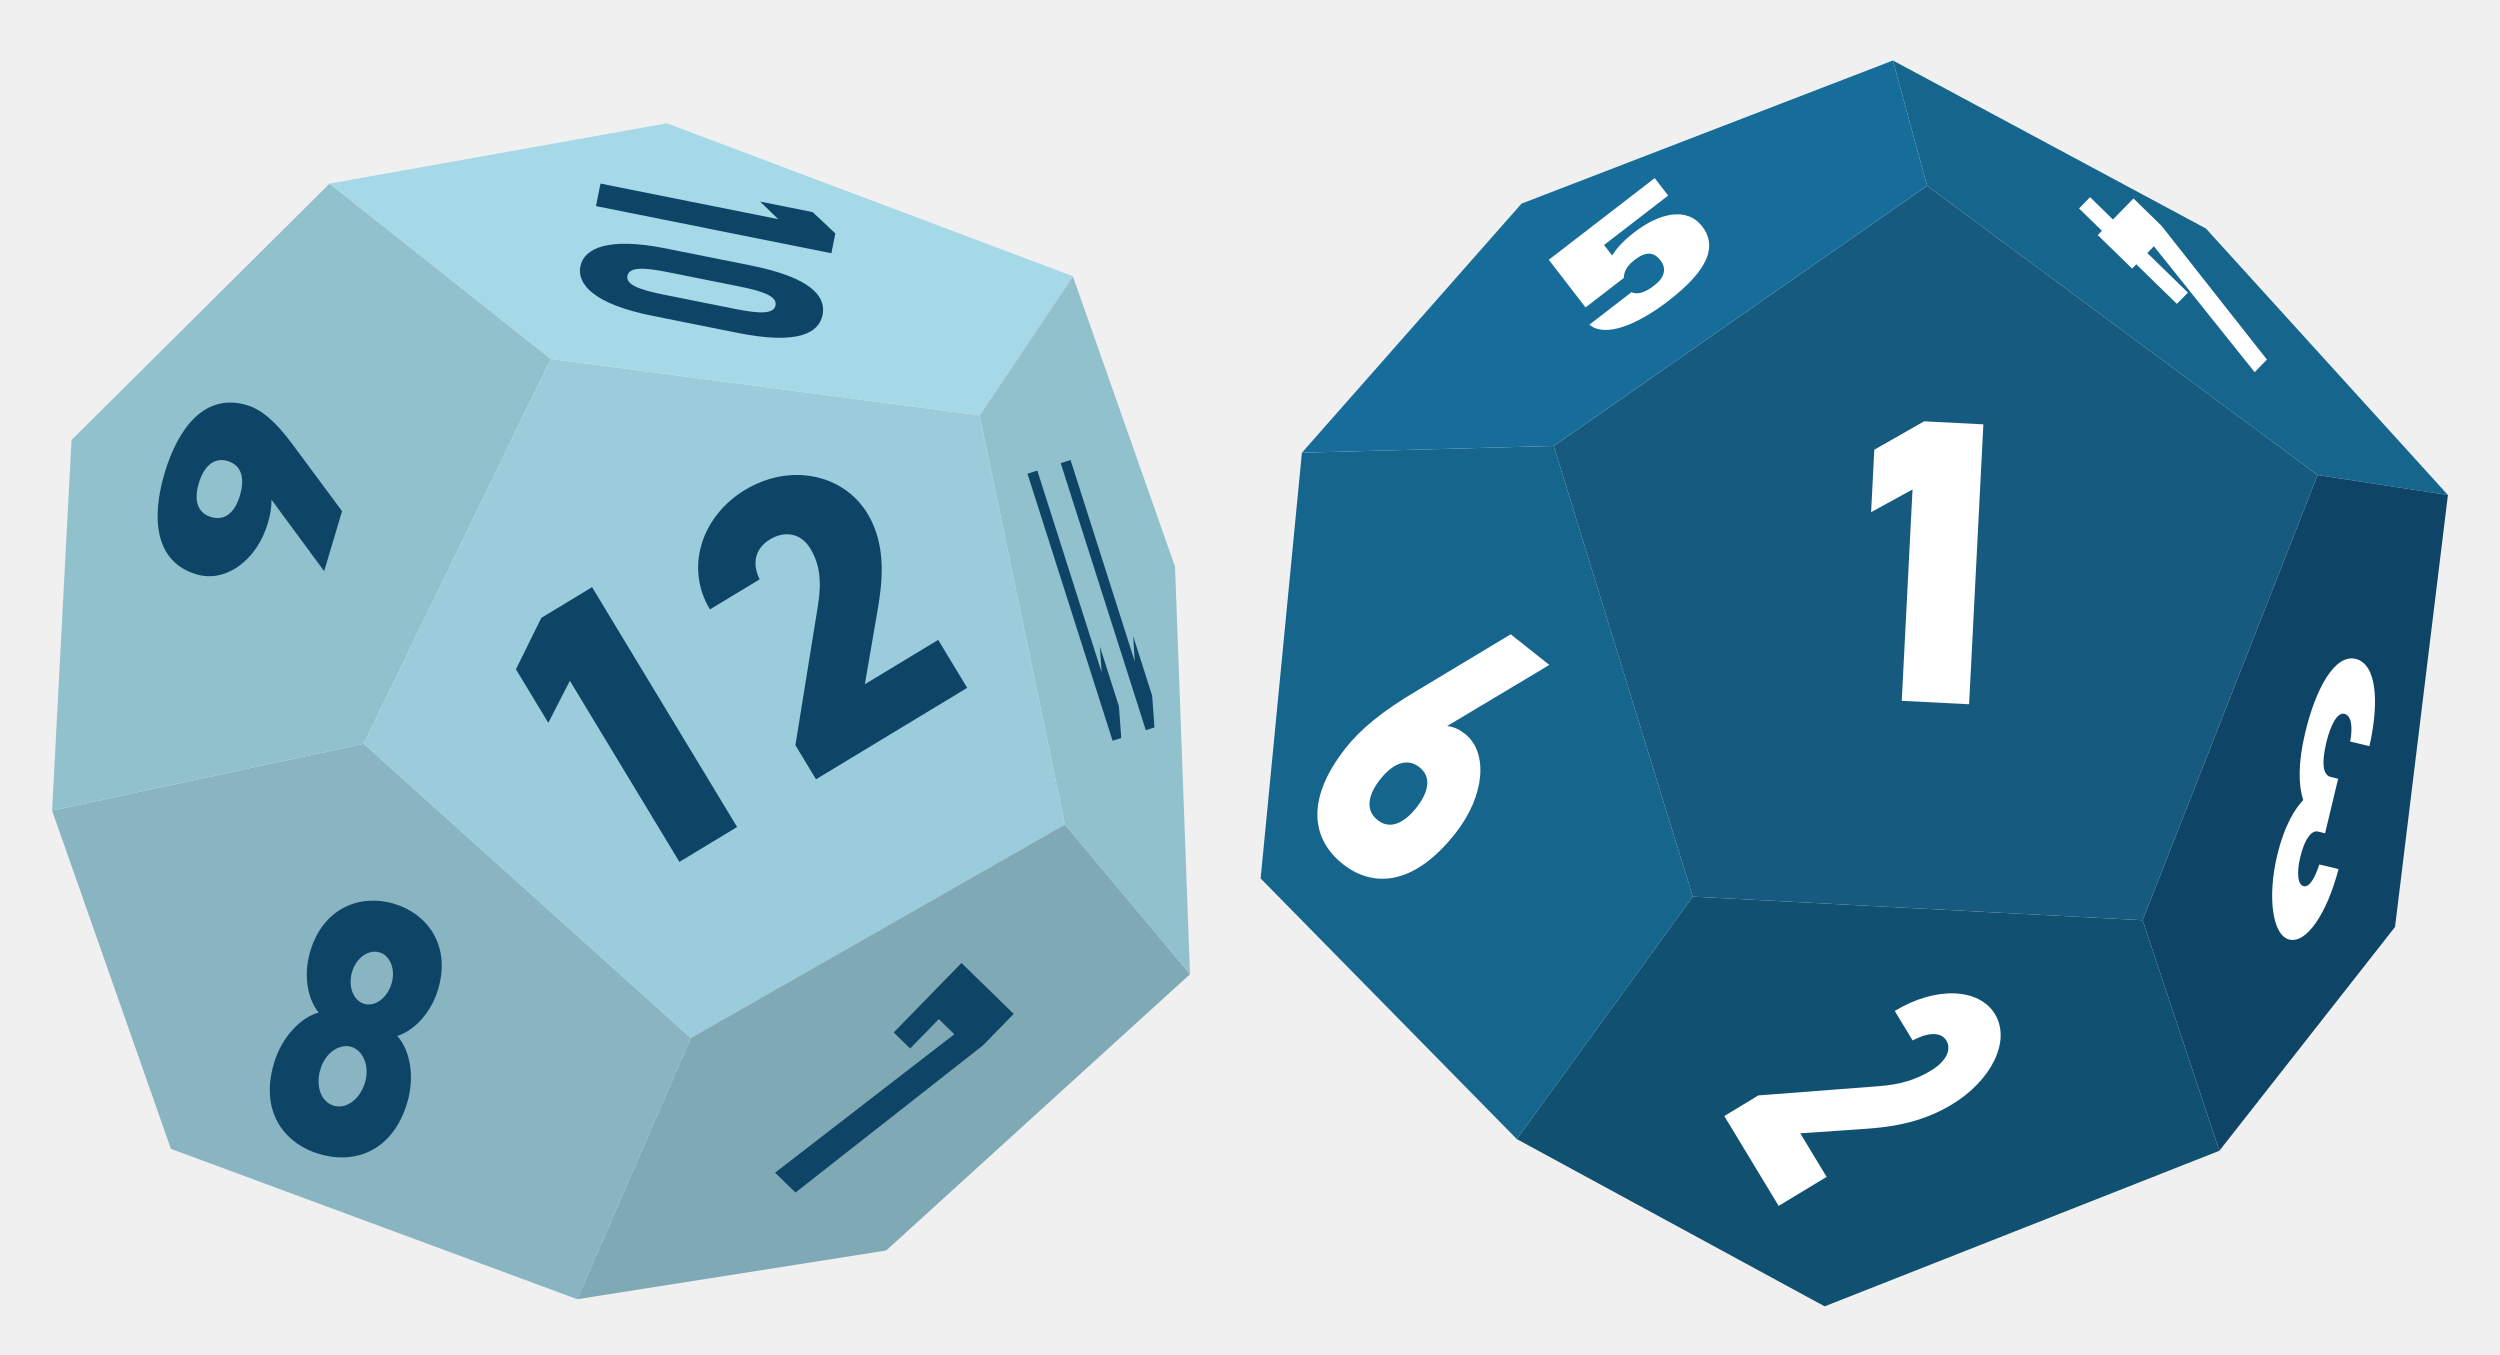
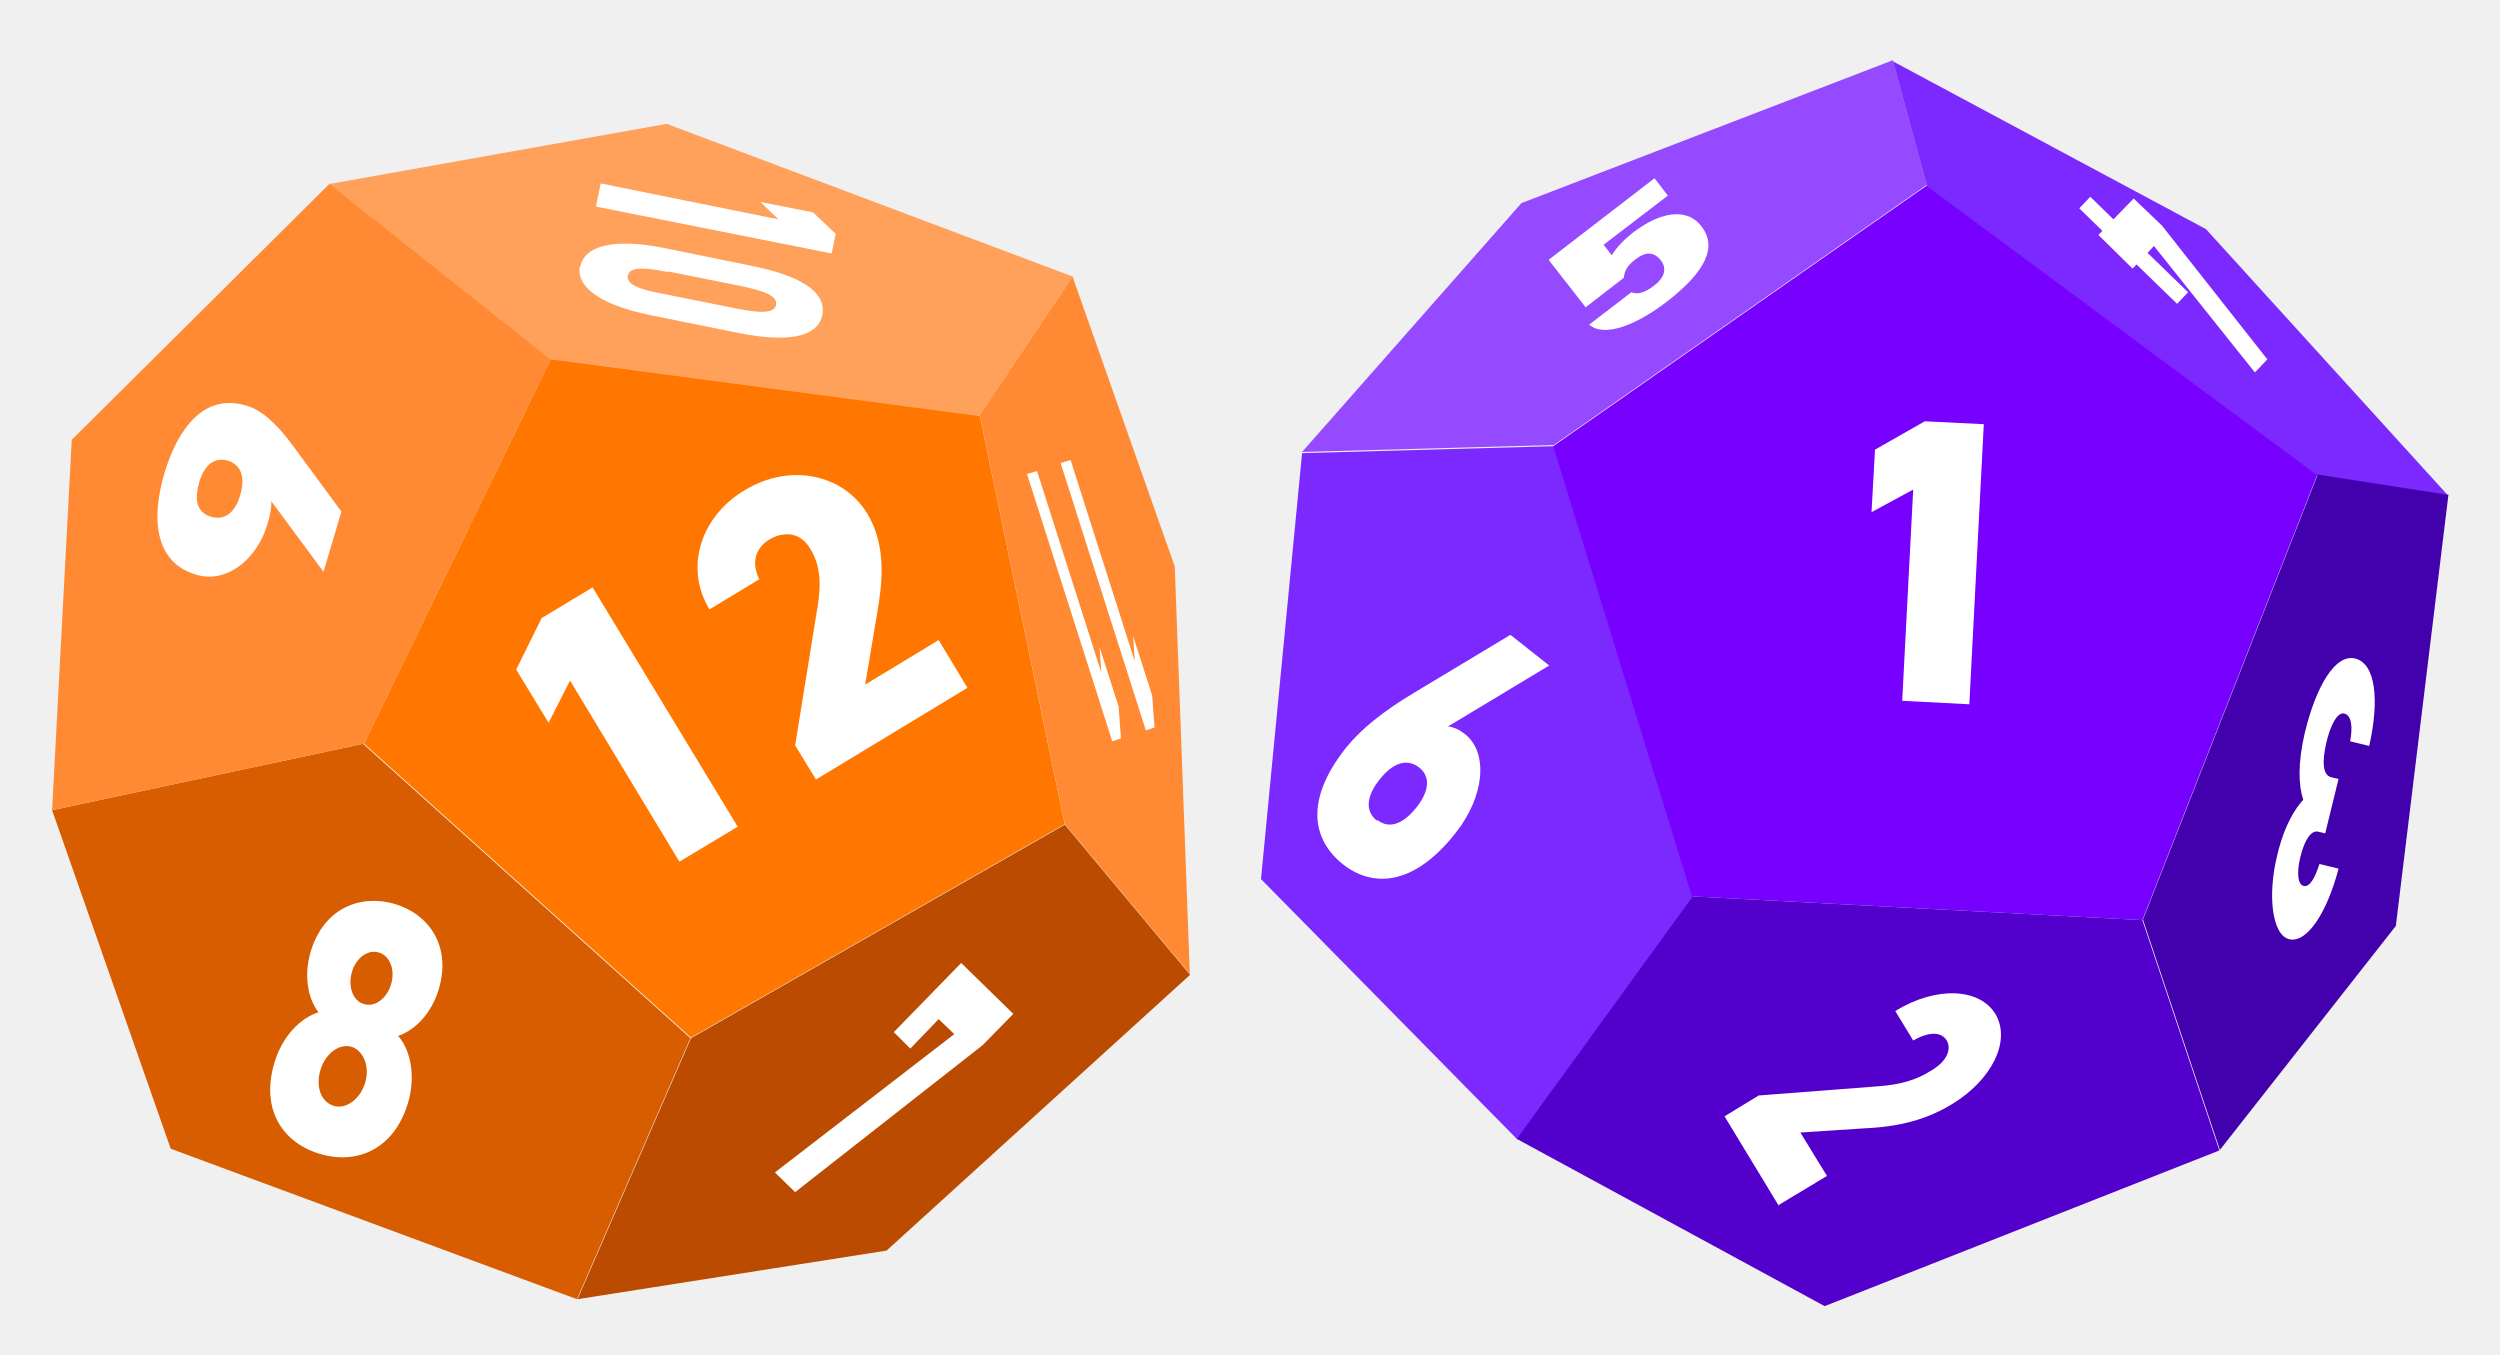
- <svg xmlns="http://www.w3.org/2000/svg" viewBox="0 0 432 234">
+ <svg xmlns="http://www.w3.org/2000/svg" version="1.1" viewBox="0 0 432 234">
  <defs>
    <style>
-       .uuid-ef322f3d-73ac-4865-abe4-a3cf64b25002 {
+       .cls-1 {
        fill: none;
      }

-       .uuid-20533e2d-4550-4b1e-9e3e-d437146473aa {
-         fill: #7faab5;
+       .cls-2 {
+         fill: #954aff;
      }

-       .uuid-2e19f17d-c126-4438-a0f3-a1a70965fe1b {
-         fill: #105172;
+       .cls-3 {
+         fill: #f70;
      }

-       .uuid-dabf4bb8-a73f-42cb-88b6-cf7f1ac6b626 {
-         fill: #15658d;
+       .cls-4 {
+         fill: #7c29ff;
      }

-       .uuid-a9c9cb06-7333-49cf-9026-c8a2cab04e8b {
-         fill: #176d9a;
+       .cls-5 {
+         fill: #d85c00;
      }

-       .uuid-7198fc0f-9814-460b-8eac-d02357ff20eb {
+       .cls-6 {
        fill: #fff;
      }

-       .uuid-92d50e74-69e2-4f92-aed8-8d71d08228b1 {
-         fill: #0e4567;
+       .cls-7 {
+         fill: #5400cc;
      }

-       .uuid-673f42e0-c966-40a0-a027-523d6a68eeb6 {
-         fill: #88b5c1;
+       .cls-8 {
+         fill: #70f;
      }

-       .uuid-97e8e88b-42a5-42a2-a91d-2ca1bed17f0b {
-         fill: #9accdc;
+       .cls-9 {
+         fill: #ba4b00;
      }

-       .uuid-55d2be72-c5a6-4b31-9e52-31d93473b6ec {
-         fill: #92c1ce;
+       .cls-10 {
+         fill: #ffa15a;
      }

-       .uuid-a1dca2f8-5e3b-42d0-b2e5-913f8f323e1e {
-         fill: #a5d9e8;
+       .cls-11 {
+         fill: #4300ad;
      }

-       .uuid-4e85485b-68dd-40a9-8835-7dcc2b45b72a {
-         fill: #165b7f;
+       .cls-12 {
+         fill: #ff8a33;
      }
    </style>
  </defs>
-   <g id="uuid-0bb8766f-8cc0-41f1-9a18-feb86673cad0" data-name="Layer_5">
-     <rect class="uuid-ef322f3d-73ac-4865-abe4-a3cf64b25002" width="432" height="234" />
-   </g>
-   <g id="uuid-87747feb-ac58-4f79-87a2-efb3bcee0b05" data-name="HOPE">
-     <g>
-       <path class="uuid-673f42e0-c966-40a0-a027-523d6a68eeb6" d="M62.853,128.521l-53.853,11.545,20.534,58.455,70.215,25.985,19.627-45.142-56.523-50.842Z" />
-       <path class="uuid-55d2be72-c5a6-4b31-9e52-31d93473b6ec" d="M12.356,76.039l-3.356,64.027,53.853-11.545,32.323-66.506-38.23-30.291L12.356,76.039M185.391,47.731l-16.13,24.036,14.748,70.71,21.62,25.878-2.581-70.438-17.658-50.186Z" />
-       <path class="uuid-97e8e88b-42a5-42a2-a91d-2ca1bed17f0b" d="M184.009,142.477l-14.748-70.71-74.085-9.752-32.323,66.506,56.523,50.842,64.633-36.886Z" />
-       <path class="uuid-20533e2d-4550-4b1e-9e3e-d437146473aa" d="M205.629,168.354l-21.62-25.878-64.633,36.886-19.627,45.142,53.386-8.418,52.494-47.732Z" />
-       <path class="uuid-a1dca2f8-5e3b-42d0-b2e5-913f8f323e1e" d="M169.261,71.767l16.13-24.036-70.16-26.424-58.285,10.417,38.23,30.291,74.085,9.752Z" />
+   <g>
+     <g id="Layer_1">
+       <g id="uuid-0bb8766f-8cc0-41f1-9a18-feb86673cad0">
+         <rect class="cls-1" width="432" height="234" />
+       </g>
+       <g id="uuid-87747feb-ac58-4f79-87a2-efb3bcee0b05">
+         <g>
+           <path class="cls-5" d="M62.9,128.5l-53.9,11.5,20.5,58.5,70.2,26,19.6-45.1-56.5-50.8h0Z" />
+           <path class="cls-12" d="M12.4,76l-3.4,64,53.9-11.5,32.3-66.5-38.2-30.3L12.4,76M185.4,47.7l-16.1,24,14.7,70.7,21.6,25.9-2.6-70.4-17.7-50.2h0Z" />
+           <path class="cls-3" d="M184,142.5l-14.7-70.7-74.1-9.8-32.3,66.5,56.5,50.8,64.6-36.9h0Z" />
+           <path class="cls-9" d="M205.6,168.4l-21.6-25.9-64.6,36.9-19.6,45.1,53.4-8.4,52.5-47.7h0Z" />
+           <path class="cls-10" d="M169.3,71.8l16.1-24-70.2-26.4-58.3,10.4,38.2,30.3,74.1,9.8Z" />
+         </g>
+       </g>
+       <g id="uuid-d96d9daa-6b50-4109-b78c-429fa51ca31b">
+         <g>
+           <path class="cls-6" d="M127.4,142.9l-10,6-18.9-31.3-3.7,7.3-5.6-9.2,4.4-8.9,8.8-5.3,25.1,41.4h0Z" />
+           <path class="cls-6" d="M167.1,118.9l-26.1,15.8-3.6-5.9,3.9-24.1c.7-4.4.3-7.3-1.3-9.9-1.7-2.9-4.6-3-7-1.6-2.5,1.5-3.2,4-1.8,6.9l-8.6,5.2c-4.4-7.2-1.5-16.1,6.1-20.6,7.9-4.8,17.1-2.7,21.2,4.1,3.4,5.7,2.5,12.3,1.7,17l-2.1,12.5,12.7-7.7,5,8.3h0Z" />
+         </g>
+         <path class="cls-6" d="M154.4,178.4l11.7-12,9,8.8-5.3,5.4-32.4,25.4-3.5-3.4,31-23.9-2.7-2.6-4.9,5.1-2.8-2.8h0Z" />
+         <g>
+           <path class="cls-6" d="M183.3,80l1.7-.5,11.1,34.8-.3-4.4,3.3,10.3.4,5.5-1.5.5-14.7-46.1h0Z" />
+           <path class="cls-6" d="M177.5,81.9l1.7-.5,11.1,34.8-.3-4.4,3.3,10.3.4,5.5-1.5.5-14.7-46.1Z" />
+         </g>
+         <path class="cls-6" d="M55.1,175c-2-2.5-2.6-6.6-1.4-10.6,2.3-7.6,8.7-9.9,14.5-8.2,5.8,1.7,9.9,7.2,7.6,14.8-1.2,4-4,7-7,8,2.1,2.4,3.1,6.8,1.7,11.6-2.4,8-8.8,10.7-15.2,8.8-6.4-1.9-10.3-7.6-7.9-15.7,1.4-4.8,4.7-7.9,7.7-8.8h0ZM57.7,191.1c2.1.6,4.5-1.1,5.4-4,.9-3.1-.5-5.6-2.3-6.2-1.9-.6-4.4.8-5.4,3.9-.9,2.9,0,5.6,2.3,6.3h0ZM62.9,173.5c1.9.6,4-1,4.7-3.5.7-2.4-.2-4.8-2.1-5.4-1.9-.6-4,.9-4.7,3.4-.7,2.5.2,5,2.1,5.5h0Z" />
+         <path class="cls-6" d="M46.9,86.4c0,1.5-.2,2.6-.7,4.2-1.8,6.1-7.1,10.3-12.3,8.7-7.2-2.1-7.8-9.7-5.5-17.5,2.4-8,7-13.9,14.2-11.7,2.4.7,5,2.8,8,6.9l8.4,11.4-3.1,10.4-9.1-12.3h0ZM34.4,83.5c-1,3.4,0,5.2,2.1,5.8,2.1.6,4-.4,5-3.7,1-3.4,0-5.3-2.1-6-2.1-.6-4,.4-5,3.8h0Z" />
+         <g>
+           <path class="cls-6" d="M103,35.6l.8-3.9,30.7,6.2-3.1-3,9.1,1.8,3.9,3.7-.7,3.4-40.7-8.1h0Z" />
+           <path class="cls-6" d="M100.3,46c.6-3.1,4.8-5.1,14.7-3.1l14.7,3c10.5,2.1,13,5.4,12.4,8.5-.6,3.1-4.2,5.2-14.7,3.1l-14.8-3c-9.9-2-13-5.4-12.4-8.5h0ZM115.4,47c-4.4-.9-6.6-.8-6.9.6-.3,1.5,1.8,2.4,6.2,3.2l12.5,2.5c4.4.9,6.6.8,6.9-.6.3-1.5-1.8-2.4-6.2-3.3,0,0-12.5-2.5-12.5-2.5Z" />
+         </g>
+       </g>
+       <g id="uuid-02737aa0-c9fd-41f3-82c1-493d973af996">
+         <g>
+           <path class="cls-4" d="M268.5,77.1l-43.5,1.2-7.1,73.6,44.3,45,30.4-41.9-24-77.9M400.5,82.1l22.5,3.5-41.8-46-54.1-29,5.9,21.7,67.5,50h0Z" />
+           <path class="cls-8" d="M292.5,154.9l77.7,4.1,30.2-76.9-67.5-50-64.5,45,24,77.9h0Z" />
+           <path class="cls-7" d="M370.2,159l-77.7-4.1-30.4,41.9,53.2,28.9,68.2-26.9-13.3-39.8h0Z" />
+           <path class="cls-2" d="M333,32.1l-5.9-21.7-64.2,24.7-37.9,43,43.5-1.2,64.5-45h0Z" />
+           <path class="cls-11" d="M423,85.5l-22.5-3.5-30.2,76.9,13.3,39.8,30.4-38.7,9.1-74.6h0Z" />
+         </g>
+       </g>
+       <g id="uuid-26dc89bd-be4f-41bf-b396-3458c7a56f31">
+         <path class="cls-6" d="M340.3,121.7l-11.6-.6,1.9-36.5-7.2,3.9.6-10.8,8.6-4.9,10.2.5-2.5,48.4h0Z" />
+         <path class="cls-6" d="M307.4,208.4l-9.4-15.5,5.9-3.6,20.8-1.6c3.8-.3,6.5-1.1,9-2.7,2.9-1.7,3.5-3.8,2.7-5.2-.9-1.5-3-1.6-5.8,0l-3.1-5.1c7.2-4.4,14.6-3.9,17.3.5,2.8,4.7-.7,11.5-7.5,15.6-5.7,3.5-11.4,4-15.5,4.2l-10.7.7,4.6,7.5-8.3,5h0Z" />
+         <path class="cls-6" d="M401.8,144l-1.3-.3c-1-.2-2.2,1.1-3,4.4-.7,2.9-.4,4.8.6,5,1,.2,1.9-1.3,2.7-3.8l3.3.8c-2,7.7-5.5,12.9-8.5,12.2-3-.7-3.8-7.6-2.1-14.5,1.3-5.5,3.3-8.3,4.5-9.6-.8-2.4-1-6.2.3-11.7,1.9-7.8,5.2-13.6,8.7-12.7s4.2,7.1,2.4,15.1l-3.3-.8c.5-2.6.2-4.5-1-4.8-1.2-.3-2.4,2-3.1,5-.8,3.5-.6,5.6.8,6l1.3.3-2.3,9.4h0Z" />
+         <path class="cls-6" d="M250.1,125.5c1.3.2,2.1.6,3.1,1.4,3.9,3.1,3.5,10.6-1.8,17.2-7.3,9.2-14.4,9.2-19.4,5.2-5.1-4.1-6.7-10.9.6-20.1,2.5-3.1,6.2-6.2,12.1-9.7l16.3-9.8,6.7,5.3-17.6,10.6h0ZM238,141.7c2.2,1.7,4.6.5,6.7-2.1,2.1-2.6,2.7-5.3.5-7-2.2-1.7-4.7-.6-6.8,2.1-2.1,2.6-2.7,5.3-.5,7.1h0Z" />
+         <path class="cls-6" d="M280.6,48l-6.6,5.1-6.4-8.2,18.3-14.1,2.3,3-11.1,8.5,1.4,1.8c.6-.9,1.5-2.2,3.8-4,4.2-3.2,9-4.5,11.7-1,2.8,3.6.7,7.8-5.8,12.9-5.3,4.1-10.9,6.4-13.6,4.1l7.3-5.6c1,.4,2.2.2,4-1.2,1.7-1.3,2.2-2.9,1.1-4.3-1.2-1.5-2.6-1.6-4.5-.1-1.4,1.1-1.8,2-1.9,3.1h0Z" />
+         <path class="cls-6" d="M389.6,64.3l-17.4-21.8-1.1,1.2,7,6.8-1.9,2-7-6.8-.7.7-5.9-5.8.7-.7-4-3.9,1.9-2,4,3.9,3.5-3.6,4.9,4.7,18.2,23.1-2.1,2.2h0Z" />
+       </g>
    </g>
  </g>
-   <g id="uuid-d96d9daa-6b50-4109-b78c-429fa51ca31b" data-name="HOPE_LABEL">
-     <g>
-       <path class="uuid-92d50e74-69e2-4f92-aed8-8d71d08228b1" d="M127.372,142.905l-9.97,6.03-18.925-31.292-3.731,7.259-5.593-9.248,4.386-8.888,8.769-5.304,25.064,41.442Z" />
-       <path class="uuid-92d50e74-69e2-4f92-aed8-8d71d08228b1" d="M167.131,118.858l-26.126,15.802-3.56-5.886,3.888-24.089c.719-4.372.263-7.295-1.299-9.877-1.744-2.883-4.621-3.029-6.964-1.613-2.462,1.489-3.236,4.007-1.805,6.917l-8.589,5.195c-4.359-7.208-1.453-16.103,6.054-20.644,7.868-4.759,17.072-2.696,21.177,4.091,3.45,5.705,2.499,12.27,1.685,17.027l-2.146,12.455,12.673-7.665,5.013,8.288Z" />
-     </g>
-     <path class="uuid-92d50e74-69e2-4f92-aed8-8d71d08228b1" d="M154.43,178.41l11.713-12.009,9.024,8.801-5.293,5.427-32.418,25.446-3.522-3.436,30.967-23.919-2.678-2.612-4.95,5.074-2.844-2.772Z" />
-     <g>
-       <path class="uuid-92d50e74-69e2-4f92-aed8-8d71d08228b1" d="M183.291,80.028l1.701-.542,11.105,34.842-.286-4.404,3.282,10.3.4,5.472-1.496.478-14.707-46.146Z" />
-       <path class="uuid-92d50e74-69e2-4f92-aed8-8d71d08228b1" d="M177.549,81.858l1.702-.542,11.105,34.842-.286-4.404,3.283,10.3.4,5.472-1.497.477-14.707-46.145Z" />
-     </g>
-     <path class="uuid-92d50e74-69e2-4f92-aed8-8d71d08228b1" d="M55.058,174.964c-2.026-2.527-2.625-6.62-1.444-10.579,2.271-7.614,8.722-9.937,14.476-8.221,5.753,1.716,9.879,7.191,7.609,14.806-1.181,3.959-3.969,7.042-7.047,8.048,2.126,2.358,3.116,6.833,1.699,11.584-2.398,8.042-8.754,10.724-15.157,8.813-6.403-1.908-10.254-7.633-7.856-15.675,1.417-4.751,4.742-7.938,7.72-8.776ZM57.683,191.069c2.134.637,4.522-1.105,5.376-3.969.926-3.106-.488-5.65-2.343-6.204-1.903-.567-4.433.802-5.359,3.908-.854,2.863.098,5.601,2.326,6.265ZM62.932,173.464c1.855.554,3.986-1,4.731-3.498.727-2.436-.224-4.842-2.079-5.395-1.903-.568-4.015.925-4.741,3.361-.745,2.498.186,4.965,2.089,5.531Z" />
-     <path class="uuid-92d50e74-69e2-4f92-aed8-8d71d08228b1" d="M46.925,86.361c-.02,1.471-.207,2.57-.682,4.162-1.828,6.132-7.116,10.269-12.295,8.725-7.191-2.144-7.841-9.656-5.503-17.498,2.373-7.959,7.031-13.89,14.222-11.746,2.439.728,4.955,2.762,7.996,6.942l8.446,11.378-3.094,10.376-9.091-12.34ZM34.352,83.511c-1.002,3.36.074,5.222,2.129,5.834,2.054.613,3.975-.356,4.977-3.716,1.02-3.42-.04-5.34-2.094-5.953-2.055-.613-3.992.415-5.012,3.834Z" />
-     <g>
-       <path class="uuid-92d50e74-69e2-4f92-aed8-8d71d08228b1" d="M102.987,35.615l.78-3.895,30.713,6.151-3.131-3.042,9.077,1.818,3.921,3.689-.686,3.425-40.675-8.147Z" />
-       <path class="uuid-92d50e74-69e2-4f92-aed8-8d71d08228b1" d="M100.288,46.027c.63-3.144,4.821-5.086,14.724-3.103l14.737,2.952c10.493,2.102,13.023,5.39,12.393,8.534-.629,3.144-4.23,5.204-14.665,3.114l-14.796-2.963c-9.903-1.984-13.023-5.39-12.394-8.534ZM115.357,47.02c-4.362-.874-6.637-.841-6.933.637-.291,1.454,1.795,2.36,6.158,3.234l12.497,2.503c4.362.874,6.637.841,6.928-.613.296-1.478-1.791-2.384-6.153-3.258l-12.497-2.503Z" />
-     </g>
-   </g>
-   <g id="uuid-02737aa0-c9fd-41f3-82c1-493d973af996" data-name="FEAR">
-     <g>
-       <path class="uuid-dabf4bb8-a73f-42cb-88b6-cf7f1ac6b626" d="M268.485,77.059l-43.514,1.17-7.133,73.566,44.27,45.043,30.393-41.899-24.015-77.88M400.481,82.086l22.519,3.452-41.813-46.048-54.091-29.038,5.903,21.651,67.482,49.983Z" />
-       <path class="uuid-4e85485b-68dd-40a9-8835-7dcc2b45b72a" d="M292.5,154.939l77.743,4.077,30.237-76.931-67.482-49.983-64.513,44.956,24.015,77.88Z" />
-       <path class="uuid-2e19f17d-c126-4438-a0f3-a1a70965fe1b" d="M370.243,159.016l-77.743-4.077-30.393,41.899,53.191,28.9,68.201-26.881-13.257-39.841Z" />
-       <path class="uuid-a9c9cb06-7333-49cf-9026-c8a2cab04e8b" d="M332.998,32.102l-5.903-21.651-64.176,24.735-37.948,43.043,43.514-1.17,64.513-44.956Z" />
-       <path class="uuid-92d50e74-69e2-4f92-aed8-8d71d08228b1" d="M423,85.538l-22.519-3.452-30.237,76.931,13.257,39.841,30.36-38.68,9.14-74.639Z" />
-     </g>
-   </g>
-   <g id="uuid-26dc89bd-be4f-41bf-b396-3458c7a56f31" data-name="FEAR_LABEL">
-     <path class="uuid-7198fc0f-9814-460b-8eac-d02357ff20eb" d="M340.261,121.696l-11.637-.594,1.862-36.521-7.158,3.922.551-10.795,8.612-4.902,10.235.521-2.466,48.369Z" />
-     <path class="uuid-7198fc0f-9814-460b-8eac-d02357ff20eb" d="M307.35,208.378l-9.392-15.527,5.887-3.561,20.772-1.595c3.769-.279,6.456-1.126,9.039-2.688,2.883-1.743,3.53-3.791,2.688-5.184-.886-1.464-2.992-1.555-5.841-.027l-3.087-5.104c7.207-4.359,14.612-3.915,17.312.548,2.828,4.676-.663,11.517-7.45,15.621-5.705,3.451-11.385,3.962-15.48,4.243l-10.715.729,4.555,7.531-8.288,5.013Z" />
-     <path class="uuid-7198fc0f-9814-460b-8eac-d02357ff20eb" d="M401.771,143.987l-1.256-.301c-.977-.234-2.222,1.056-3.023,4.4-.703,2.935-.393,4.814.586,5.049.953.229,1.922-1.344,2.697-3.758l3.327.799c-2.028,7.742-5.55,12.889-8.482,12.186-3.048-.73-3.783-7.62-2.131-14.514,1.325-5.528,3.271-8.311,4.517-9.6-.812-2.36-.969-6.223.34-11.684,1.865-7.781,5.169-13.558,8.705-12.71s4.171,7.135,2.388,15.081l-3.326-.797c.482-2.628.193-4.501-1.017-4.792-1.21-.289-2.388,1.955-3.107,4.958-.834,3.481-.635,5.622.785,5.963l1.257.301-2.259,9.419Z" />
-     <path class="uuid-7198fc0f-9814-460b-8eac-d02357ff20eb" d="M250.079,125.452c1.267.198,2.08.574,3.104,1.388,3.944,3.129,3.523,10.591-1.756,17.244-7.33,9.237-14.359,9.216-19.403,5.212-5.12-4.062-6.738-10.901.592-20.139,2.486-3.134,6.169-6.216,12.117-9.739l16.315-9.814,6.675,5.297-17.645,10.551ZM238.046,141.709c2.162,1.716,4.599.514,6.693-2.126,2.094-2.639,2.711-5.286.549-7.002-2.199-1.745-4.676-.572-6.77,2.066-2.095,2.64-2.672,5.316-.473,7.062Z" />
-     <path class="uuid-7198fc0f-9814-460b-8eac-d02357ff20eb" d="M280.586,48.033l-6.603,5.091-6.35-8.234,18.301-14.111,2.323,3.013-11.078,8.542,1.401,1.816c.574-.904,1.529-2.232,3.833-4.009,4.21-3.246,9.021-4.521,11.726-1.012,2.786,3.612.72,7.806-5.839,12.862-5.317,4.1-10.94,6.428-13.649,4.107l7.268-5.604c.972.436,2.191.185,3.964-1.182,1.729-1.333,2.159-2.882,1.061-4.306-1.161-1.507-2.561-1.58-4.466-.111-1.374,1.059-1.841,2.012-1.892,3.137Z" />
-     <path class="uuid-7198fc0f-9814-460b-8eac-d02357ff20eb" d="M389.604,64.312l-17.411-21.757-1.136,1.165,7.016,6.842-1.904,1.953-7.016-6.842-.724.741-5.938-5.792.724-.741-3.96-3.862,1.904-1.953,3.96,3.862,3.546-3.635,4.863,4.743,18.199,23.1-2.123,2.177Z" />
-   </g>
</svg>
